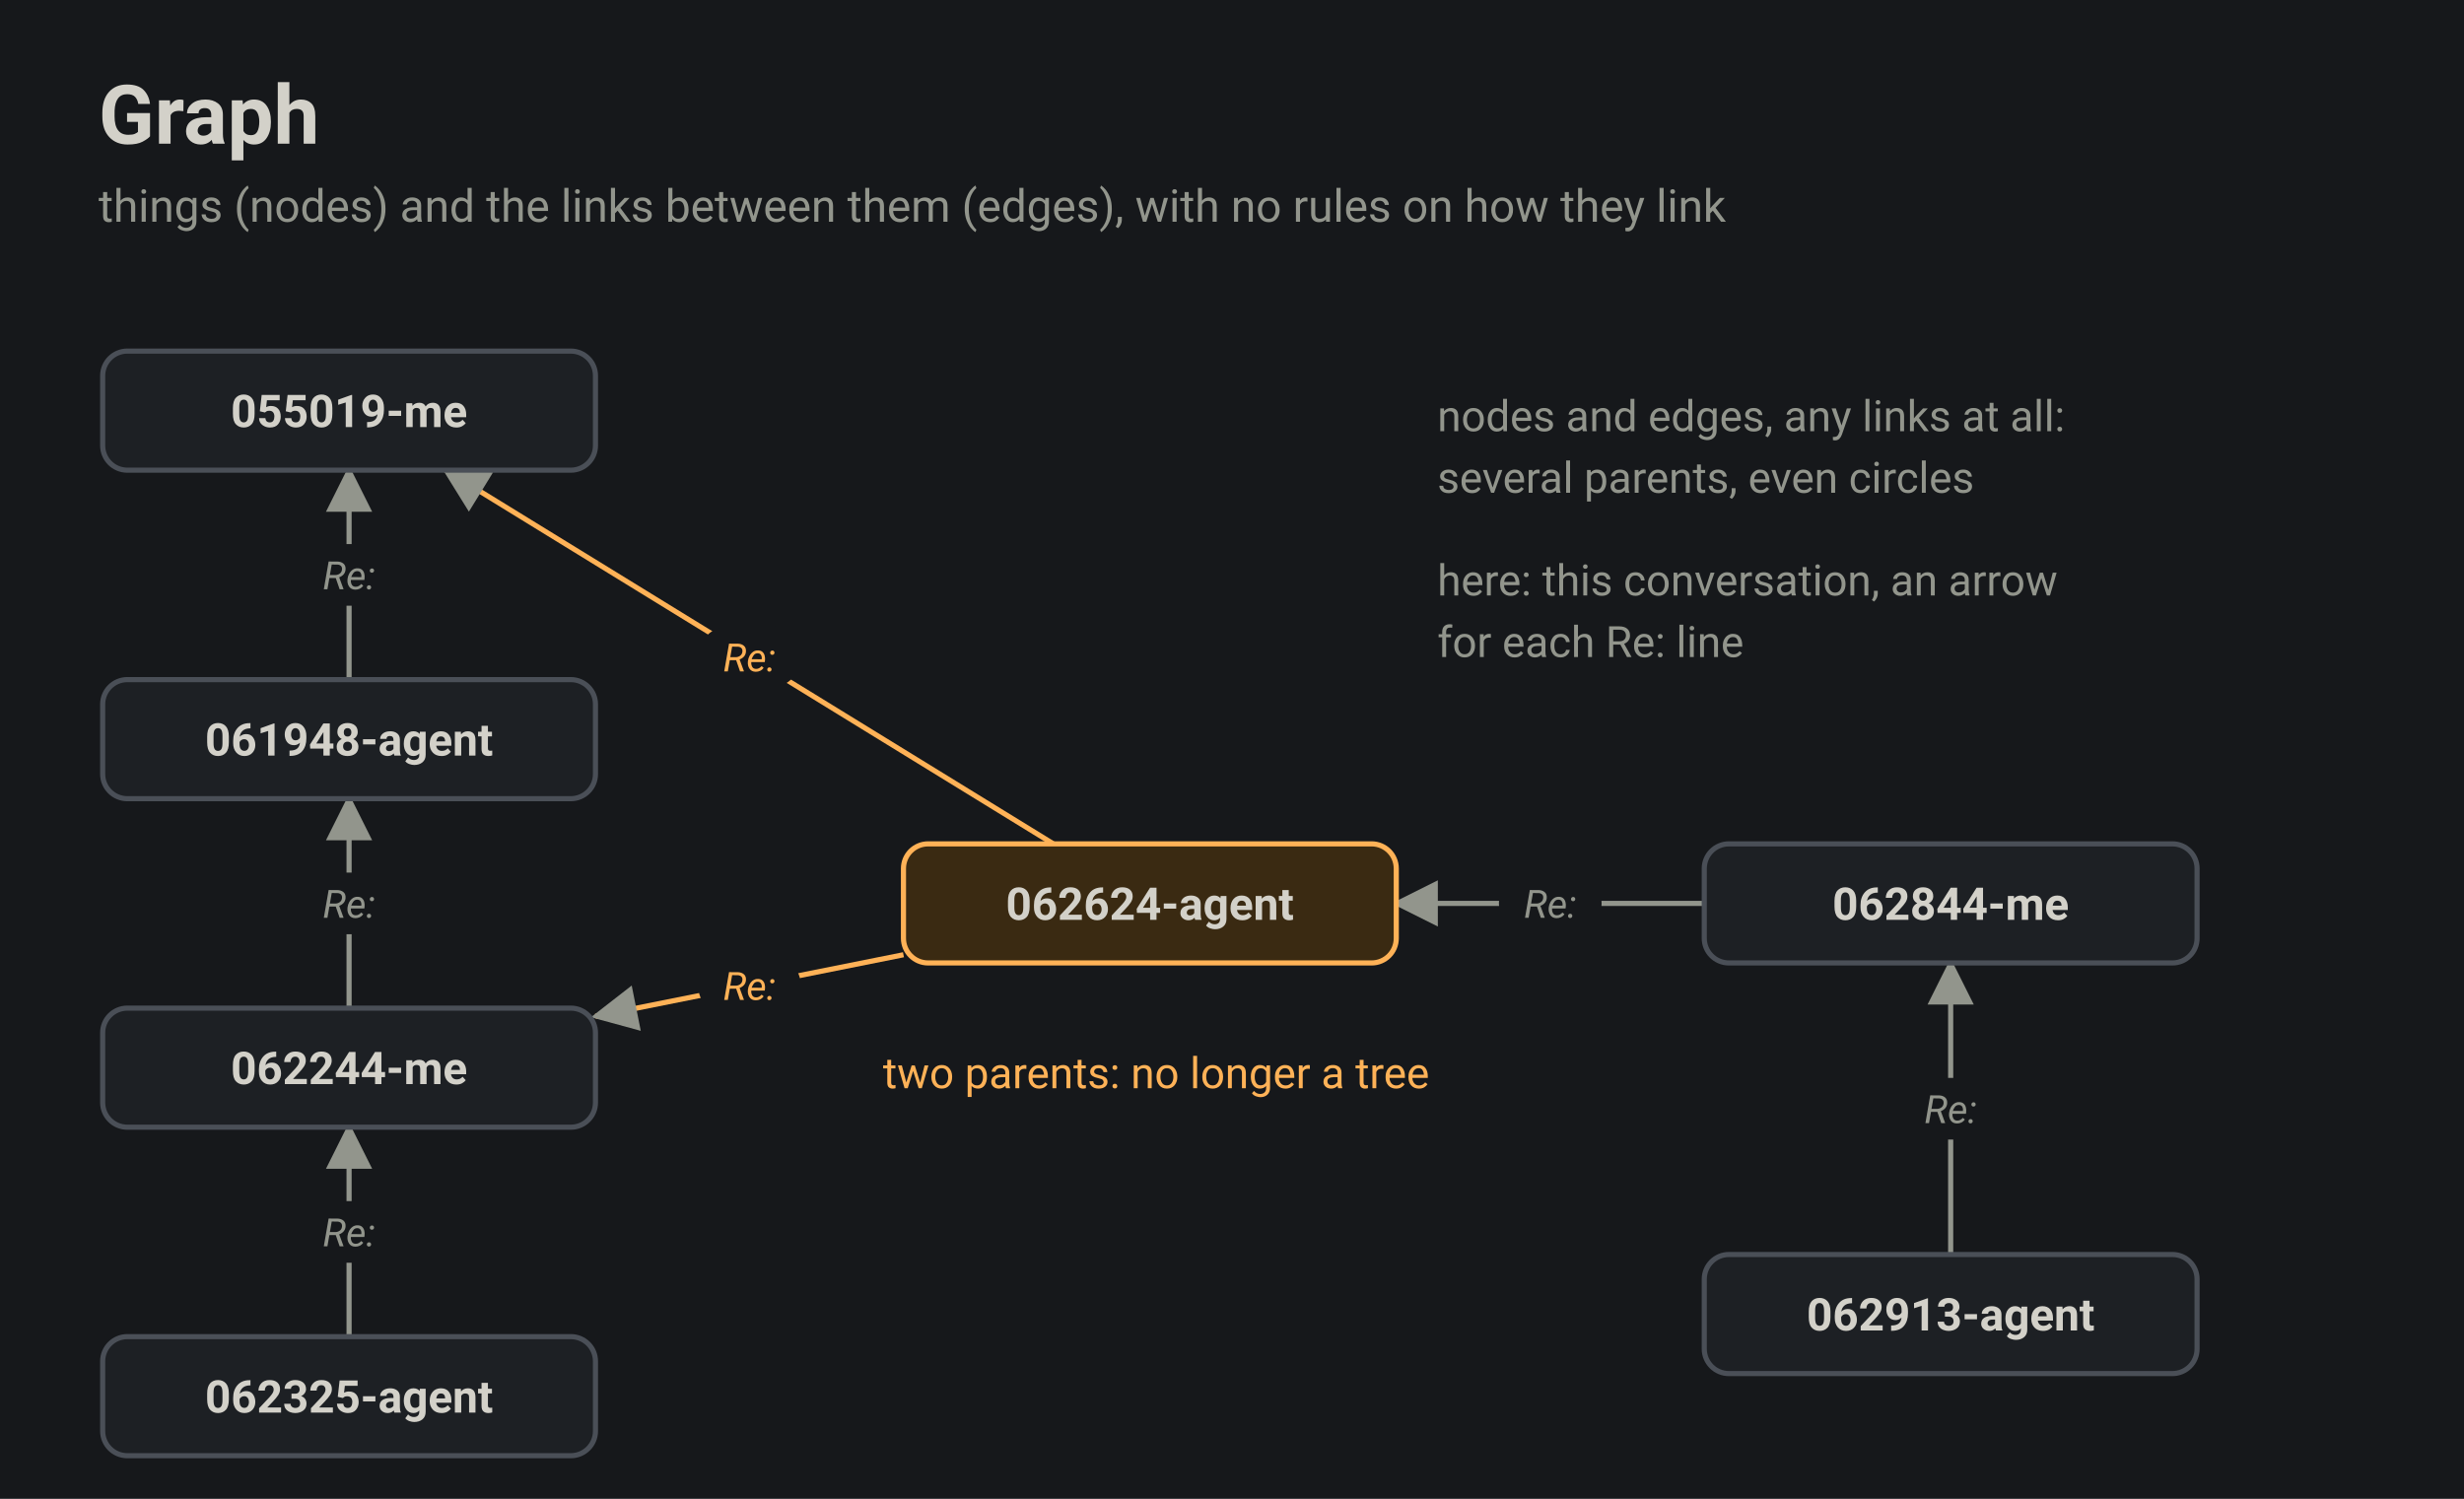
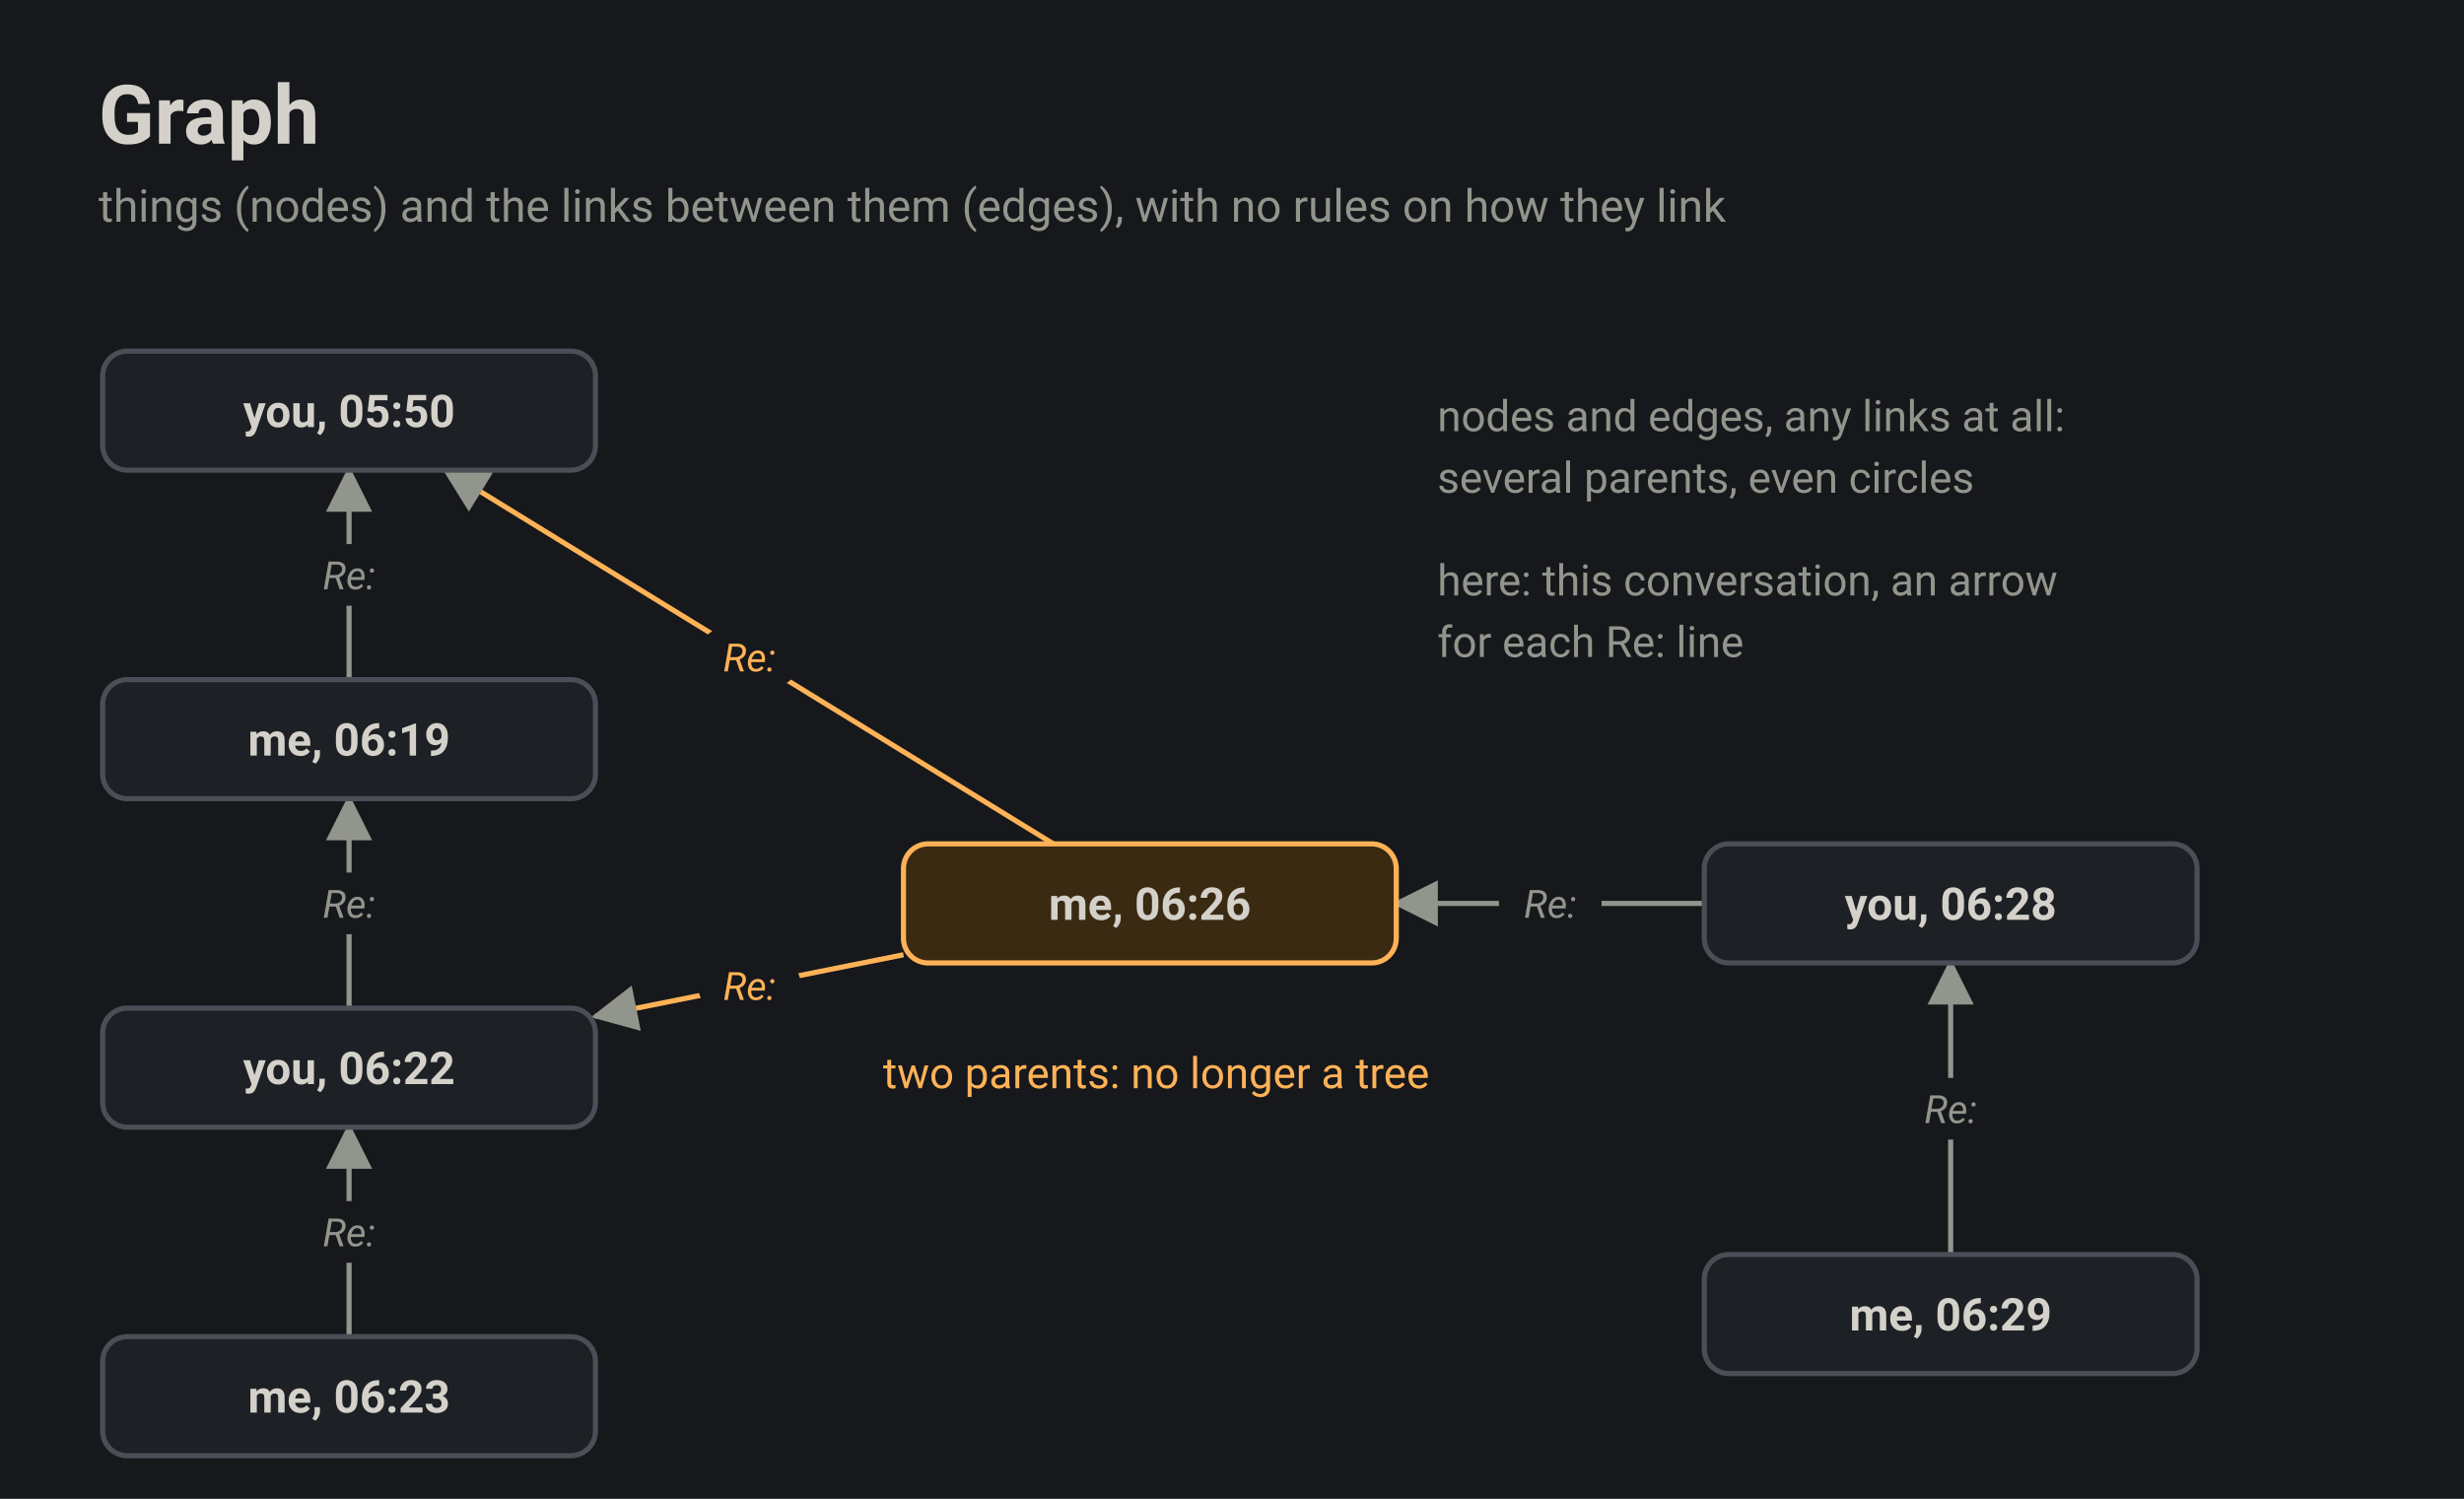
<svg xmlns="http://www.w3.org/2000/svg" viewBox="0 0 1200 730" font-family="system-ui, -apple-system, 'Segoe UI', Roboto, sans-serif">
  <rect width="1200" height="730" fill="#16181b" />
  <defs>
    <marker id="a" viewBox="0 0 10 10" refX="9" refY="5" markerWidth="9" markerHeight="9" orient="auto">
      <path d="M0 0 L10 5 L0 10z" fill="#92958c" />
    </marker>
  </defs>
  <text x="48" y="70" fill="#d3d1c9" font-size="40" font-weight="700">Graph</text>
  <text x="48" y="108" fill="#92958c" font-size="22">things (nodes) and the links between them (edges), with no rules on how they link</text>
  <line x1="170" y1="331" x2="170" y2="229" stroke="#92958c" stroke-width="2.5" marker-end="url(#a)" />
  <rect x="145" y="265" width="50" height="30" rx="15" fill="#16181b" />
  <text x="170" y="287" fill="#92958c" font-size="19" font-style="italic" text-anchor="middle">Re:</text>
  <line x1="170" y1="491" x2="170" y2="389" stroke="#92958c" stroke-width="2.5" marker-end="url(#a)" />
  <rect x="145" y="425" width="50" height="30" rx="15" fill="#16181b" />
  <text x="170" y="447" fill="#92958c" font-size="19" font-style="italic" text-anchor="middle">Re:</text>
  <line x1="170" y1="651" x2="170" y2="549" stroke="#92958c" stroke-width="2.5" marker-end="url(#a)" />
  <rect x="145" y="585" width="50" height="30" rx="15" fill="#16181b" />
  <text x="170" y="607" fill="#92958c" font-size="19" font-style="italic" text-anchor="middle">Re:</text>
  <line x1="513" y1="411" x2="217" y2="229" stroke="#ffb257" stroke-width="2.5" marker-end="url(#a)" />
  <rect x="340" y="305" width="50" height="30" rx="15" fill="#16181b" />
  <text x="365" y="327" fill="#ffb257" font-size="19" font-style="italic" text-anchor="middle">Re:</text>
  <line x1="440" y1="465" x2="290" y2="495" stroke="#ffb257" stroke-width="2.5" marker-end="url(#a)" />
  <rect x="340" y="465" width="50" height="30" rx="15" fill="#16181b" />
  <text x="365" y="487" fill="#ffb257" font-size="19" font-style="italic" text-anchor="middle">Re:</text>
  <line x1="830" y1="440" x2="680" y2="440" stroke="#92958c" stroke-width="2.5" marker-end="url(#a)" />
  <rect x="730" y="425" width="50" height="30" rx="15" fill="#16181b" />
  <text x="755" y="447" fill="#92958c" font-size="19" font-style="italic" text-anchor="middle">Re:</text>
  <line x1="950" y1="611" x2="950" y2="469" stroke="#92958c" stroke-width="2.5" marker-end="url(#a)" />
  <rect x="925" y="525" width="50" height="30" rx="15" fill="#16181b" />
  <text x="950" y="547" fill="#92958c" font-size="19" font-style="italic" text-anchor="middle">Re:</text>
  <rect x="50.0" y="171.0" width="240" height="58" rx="12" fill="#1d2024" stroke="#4a4f57" stroke-width="2.5" />
-   <text x="170" y="208" fill="#d3d1c9" font-size="22" font-weight="700" text-anchor="middle">055019-me</text>
+   <text x="170" y="208" fill="#d3d1c9" font-size="22" font-weight="700" text-anchor="middle">you, 05:50</text>
  <rect x="50.0" y="331.0" width="240" height="58" rx="12" fill="#1d2024" stroke="#4a4f57" stroke-width="2.5" />
-   <text x="170" y="368" fill="#d3d1c9" font-size="22" font-weight="700" text-anchor="middle">061948-agent</text>
+   <text x="170" y="368" fill="#d3d1c9" font-size="22" font-weight="700" text-anchor="middle">me, 06:19</text>
  <rect x="50.0" y="491.0" width="240" height="58" rx="12" fill="#1d2024" stroke="#4a4f57" stroke-width="2.5" />
-   <text x="170" y="528" fill="#d3d1c9" font-size="22" font-weight="700" text-anchor="middle">062244-me</text>
+   <text x="170" y="528" fill="#d3d1c9" font-size="22" font-weight="700" text-anchor="middle">you, 06:22</text>
  <rect x="50.0" y="651.0" width="240" height="58" rx="12" fill="#1d2024" stroke="#4a4f57" stroke-width="2.5" />
-   <text x="170" y="688" fill="#d3d1c9" font-size="22" font-weight="700" text-anchor="middle">062325-agent</text>
+   <text x="170" y="688" fill="#d3d1c9" font-size="22" font-weight="700" text-anchor="middle">me, 06:23</text>
  <rect x="440.0" y="411.0" width="240" height="58" rx="12" fill="#3a2a12" stroke="#ffb257" stroke-width="2.5" />
-   <text x="560" y="448" fill="#d3d1c9" font-size="22" font-weight="700" text-anchor="middle">062624-agent</text>
+   <text x="560" y="448" fill="#d3d1c9" font-size="22" font-weight="700" text-anchor="middle">me, 06:26</text>
  <rect x="830.0" y="411.0" width="240" height="58" rx="12" fill="#1d2024" stroke="#4a4f57" stroke-width="2.5" />
-   <text x="950" y="448" fill="#d3d1c9" font-size="22" font-weight="700" text-anchor="middle">062844-me</text>
+   <text x="950" y="448" fill="#d3d1c9" font-size="22" font-weight="700" text-anchor="middle">you, 06:28</text>
  <rect x="830.0" y="611.0" width="240" height="58" rx="12" fill="#1d2024" stroke="#4a4f57" stroke-width="2.5" />
-   <text x="950" y="648" fill="#d3d1c9" font-size="22" font-weight="700" text-anchor="middle">062913-agent</text>
+   <text x="950" y="648" fill="#d3d1c9" font-size="22" font-weight="700" text-anchor="middle">me, 06:29</text>
  <g font-size="21">
    <text x="430" y="530" fill="#ffb257">two parents: no longer a tree</text>
    <text x="700" y="210" fill="#92958c">nodes and edges, any links at all:</text>
    <text x="700" y="240" fill="#92958c">several parents, even circles</text>
    <text x="700" y="290" fill="#92958c">here: this conversation, an arrow</text>
    <text x="700" y="320" fill="#92958c">for each Re: line</text>
  </g>
</svg>
